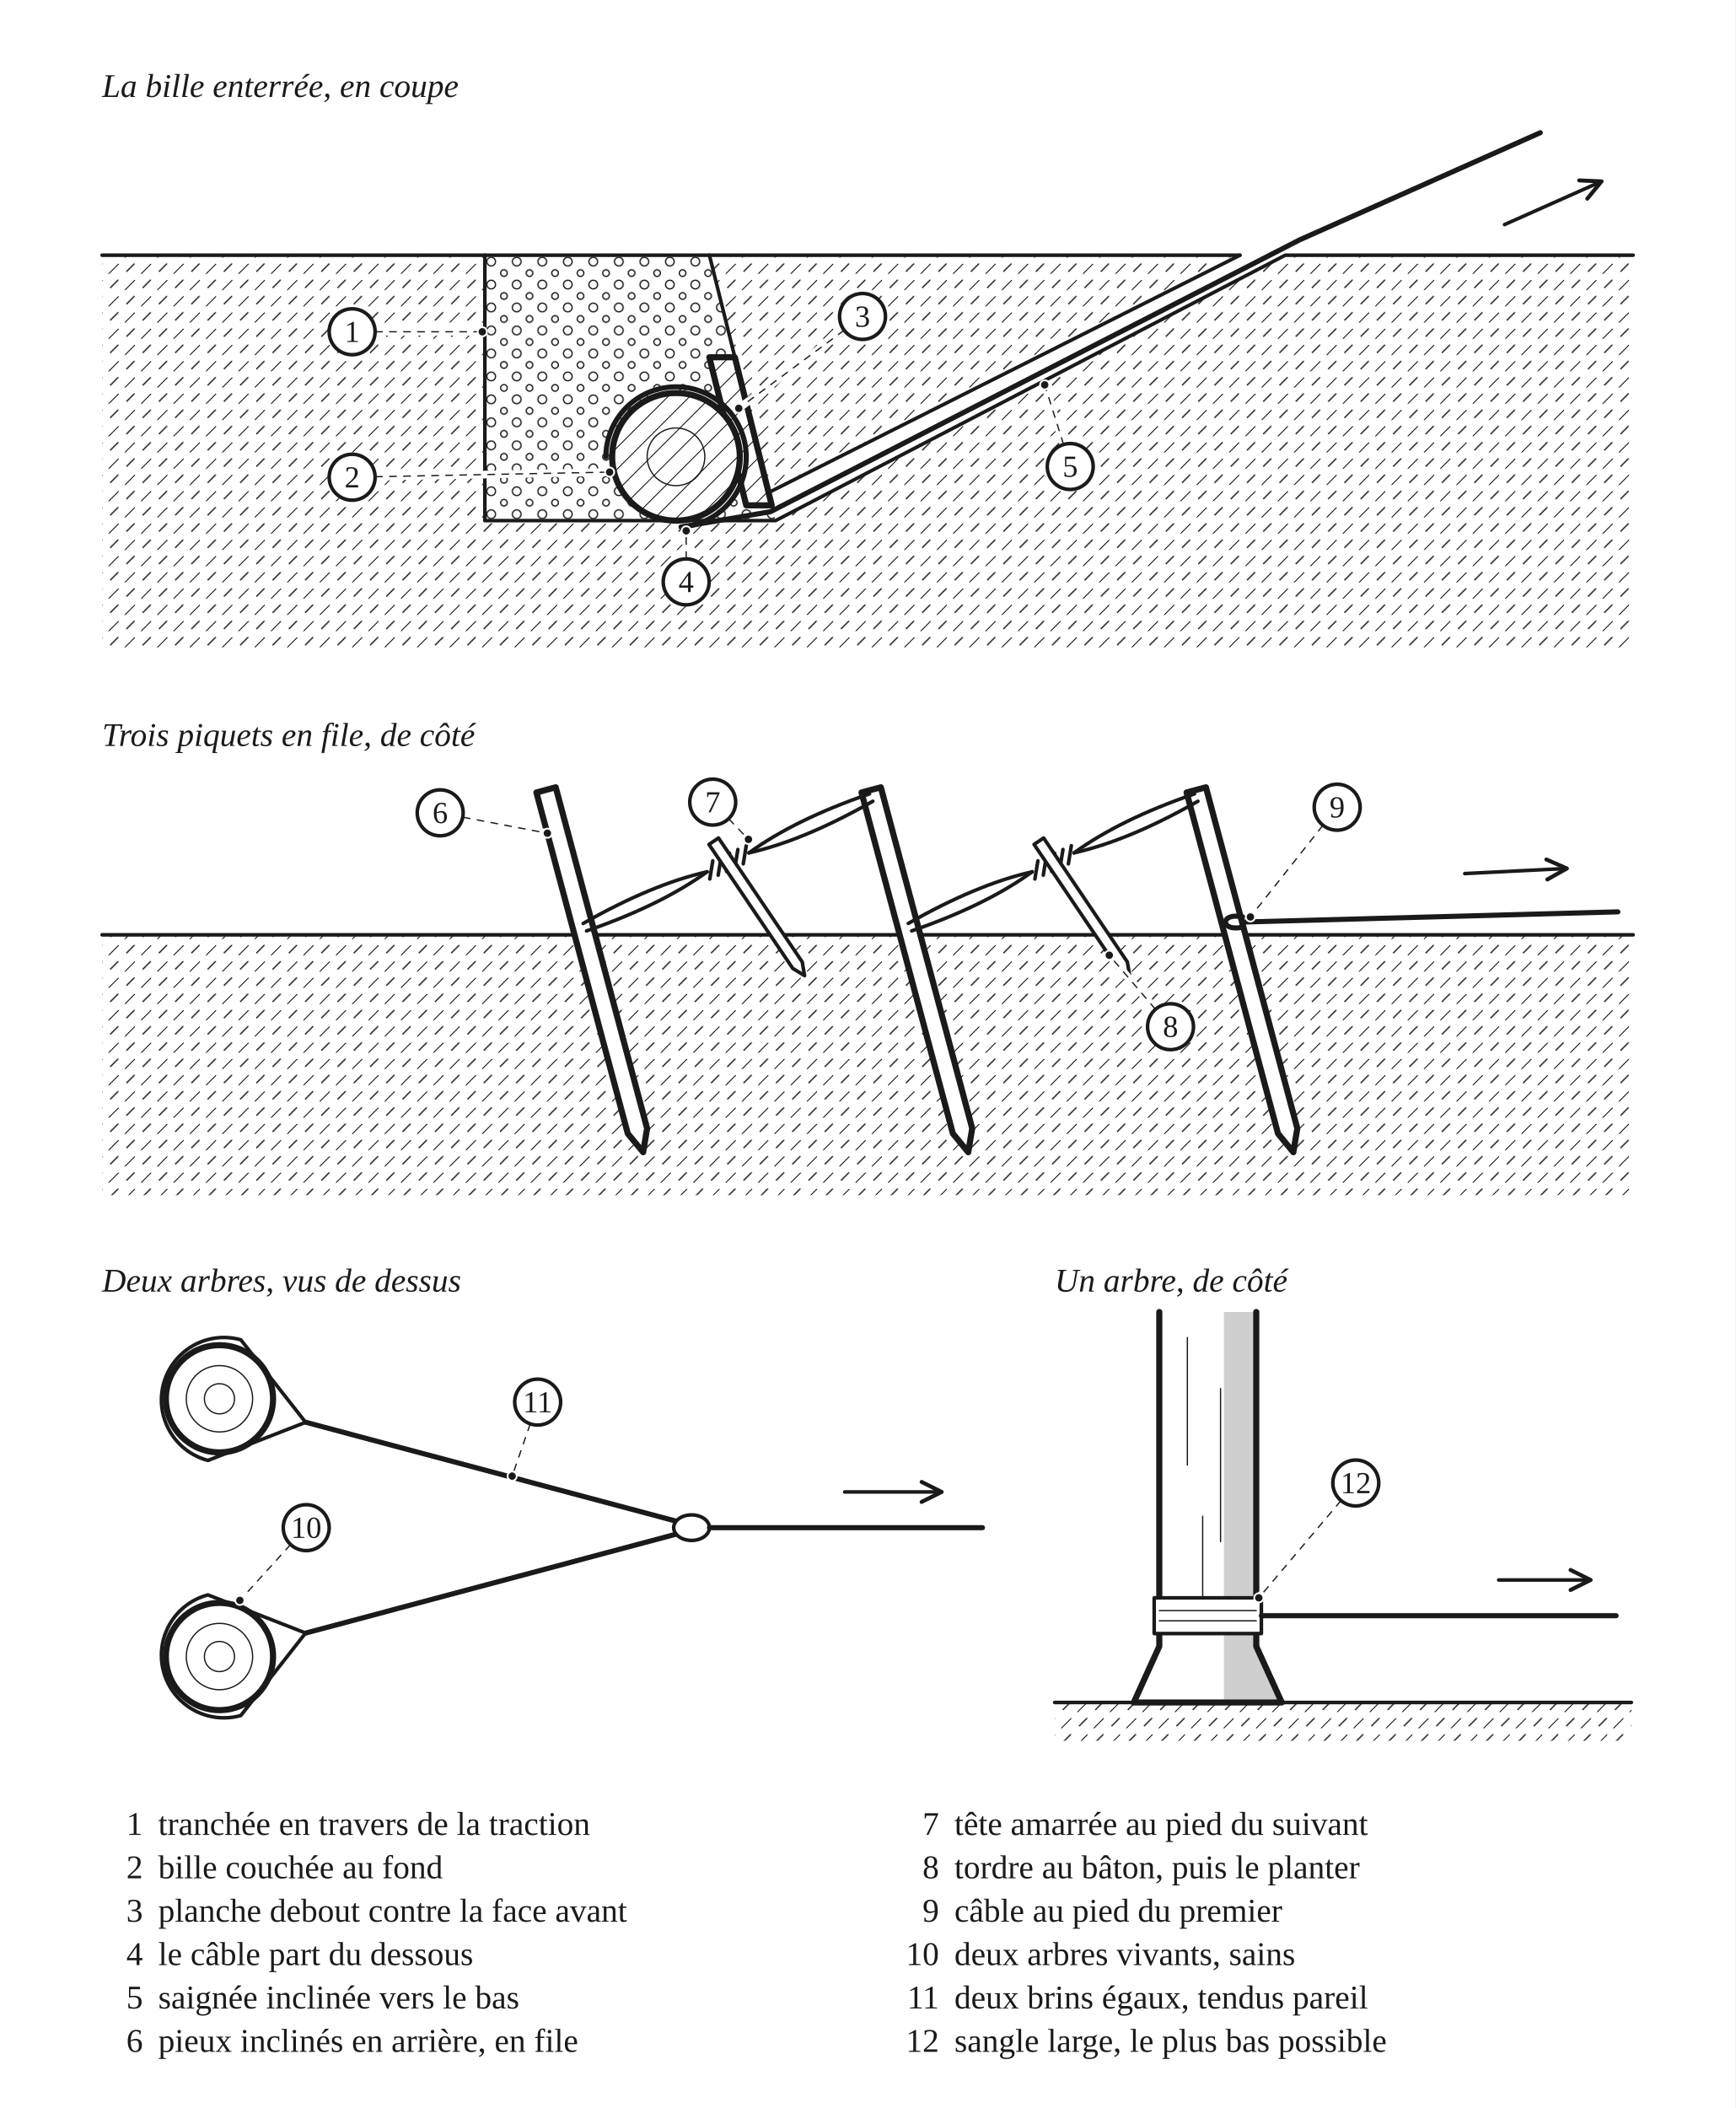
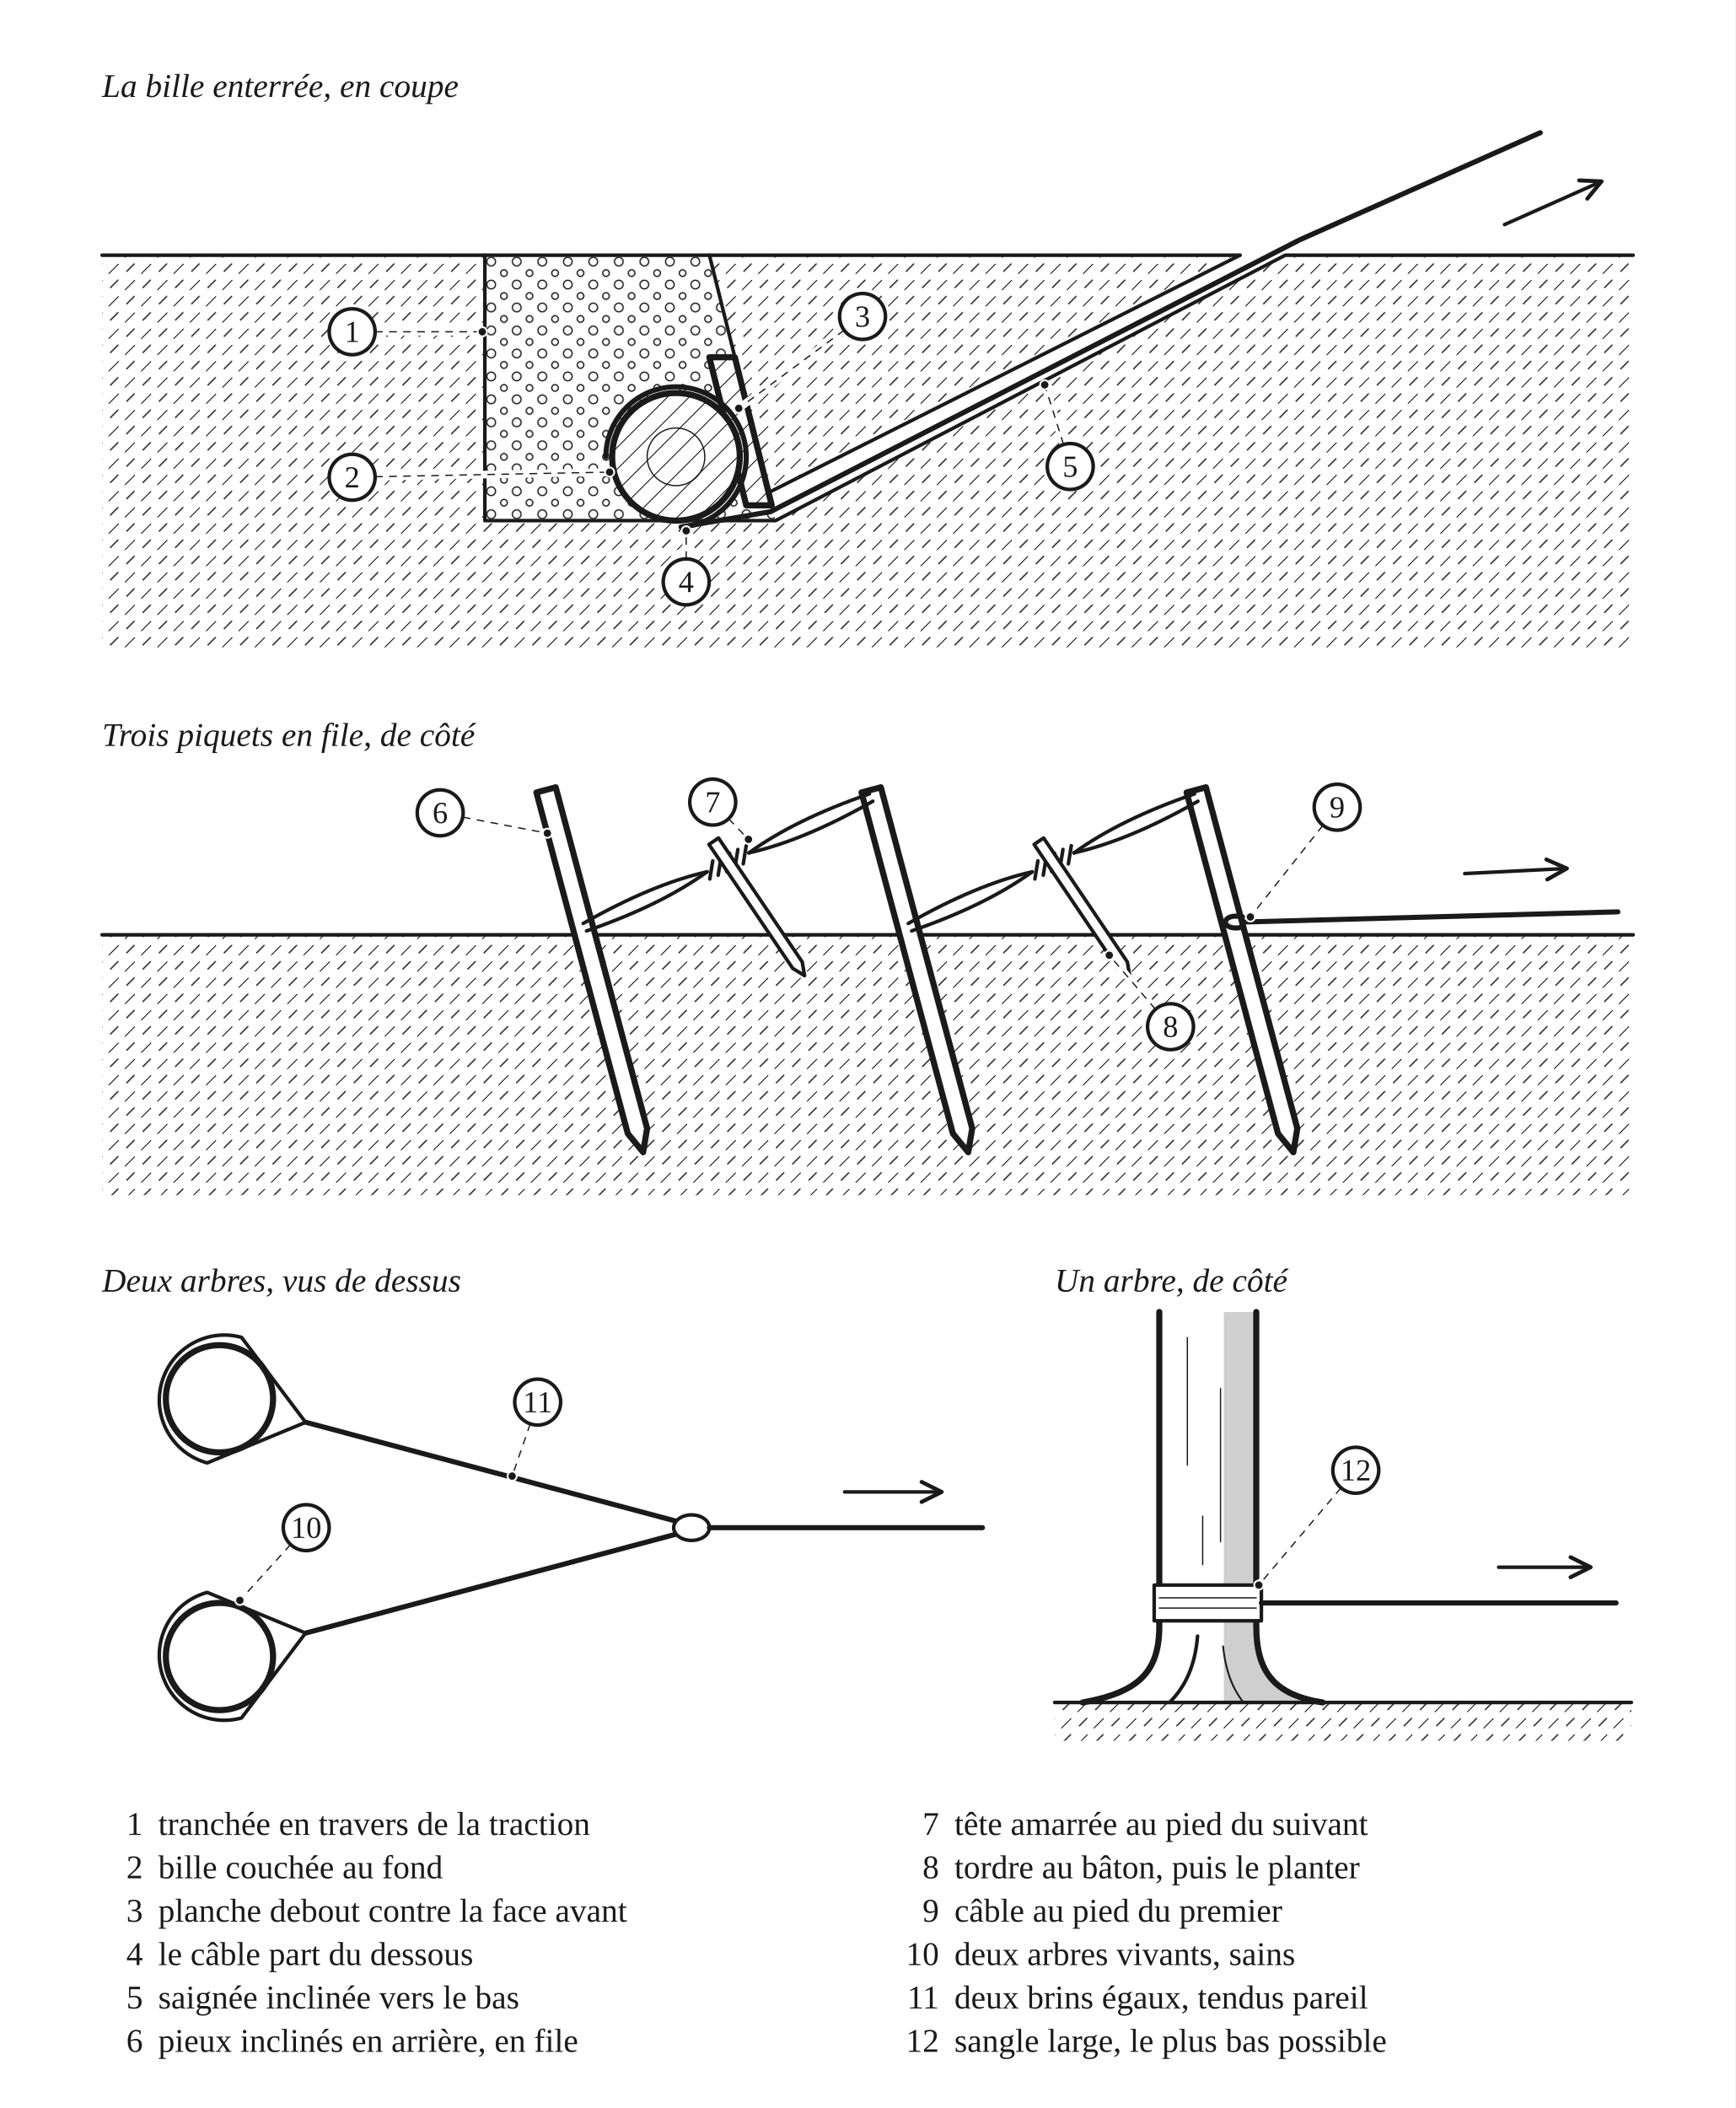
<svg xmlns="http://www.w3.org/2000/svg" width="680" height="826" viewBox="0 0 680 826" role="img">
  <defs>
    <pattern id="h-bois" width="6" height="6" patternUnits="userSpaceOnUse" patternTransform="rotate(45)">
      <line x1="0" y1="0" x2="0" y2="6" stroke="#1A1A1A" stroke-width="0.7" />
    </pattern>
    <pattern id="h-terre" width="9" height="9" patternUnits="userSpaceOnUse" patternTransform="rotate(45)">
      <line x1="0" y1="0" x2="0" y2="5.5" stroke="#1A1A1A" stroke-width="0.7" />
      <line x1="4.5" y1="4.5" x2="4.5" y2="9" stroke="#1A1A1A" stroke-width="0.5" />
    </pattern>
    <pattern id="h-gravier" width="10" height="9" patternUnits="userSpaceOnUse">
      <circle cx="2.5" cy="2.5" r="1.7" fill="none" stroke="#1A1A1A" stroke-width="0.5" />
      <circle cx="7.5" cy="7" r="1.3" fill="none" stroke="#1A1A1A" stroke-width="0.5" />
    </pattern>
    <marker id="fl" viewBox="0 0 10 10" refX="9" refY="5" markerWidth="7" markerHeight="7" orient="auto-start-reverse">
      <path d="M1 1 L9 5 L1 9" fill="none" stroke="#1A1A1A" stroke-width="1.6" stroke-linecap="round" stroke-linejoin="round" />
    </marker>
  </defs>
  <rect x="0" y="0" width="680" height="826" fill="#FFFFFF" />
  <text x="40" y="38" font-family="Georgia, 'Times New Roman', serif" font-size="13" font-style="italic" fill="#1A1A1A">La bille enterrée, en coupe</text>
  <g transform="translate(40 46)" data-vue="bille">
    <path d="M 0 54 L 150 54 L 150 158 L 263.93 158 L 463.64 54 L 600 54 L 600 209 L 0 209 Z" fill="url(#h-terre)" stroke="none" />
    <path d="M 238 54 L 261.19 147 L 445.92 54 Z" fill="url(#h-terre)" stroke="none" />
    <path d="M 150 54 L 238 54 L 263.93 158 L 150 158 Z" fill="url(#h-gravier)" stroke="none" />
    <path d="M 261.19 147 L 263.93 158 L 463.64 54 L 445.92 54 Z" fill="#FFFFFF" stroke="none" />
    <path d="M 0 54 L 150 54 L 150 158 L 263.93 158 L 463.64 54 L 600 54" fill="none" stroke="#1A1A1A" stroke-width="1.4" stroke-linejoin="round" stroke-linecap="round" />
    <path d="M 238 54 L 261.19 147 L 445.92 54" fill="none" stroke="#1A1A1A" stroke-width="1.4" stroke-linejoin="round" stroke-linecap="round" />
    <line x1="150" y1="54" x2="445.9" y2="54" fill="none" stroke="#1A1A1A" stroke-width="1.4" stroke-linejoin="round" stroke-linecap="round" />
    <path d="M 237.97 94 L 247.97 94 L 262.43 152 L 252.43 152 Z" fill="#FFFFFF" stroke="none" />
    <path d="M 237.97 94 L 247.97 94 L 262.43 152 L 252.43 152 Z" fill="url(#h-bois)" stroke="#1A1A1A" stroke-width="2.4" stroke-linejoin="round" />
    <circle cx="224.9" cy="133" r="25" fill="#FFFFFF" stroke="none" />
    <circle cx="224.9" cy="133" r="25" fill="url(#h-bois)" stroke="#1A1A1A" stroke-width="2.4" stroke-linejoin="round" />
    <circle cx="224.9" cy="133" r="11.3" fill="none" stroke="#1A1A1A" stroke-width="0.5" stroke-linejoin="round" stroke-linecap="round" />
    <path d="M 197.43 133 A 27.5 27.5 0 1 1 226.93 160.5" fill="none" stroke="#1A1A1A" stroke-width="2" stroke-linecap="round" stroke-linejoin="round" />
    <path d="M 226.93 160.5 L 261.93 154.5 L 469.26 48 L 563.59 6" fill="none" stroke="#1A1A1A" stroke-width="2" stroke-linecap="round" stroke-linejoin="round" />
    <path d="M 549.59 42 L 587.59 25.08" fill="none" stroke="#1A1A1A" stroke-width="1.4" stroke-linejoin="round" stroke-linecap="round" marker-end="url(#fl)" />
  </g>
  <text x="40" y="292.3" font-family="Georgia, 'Times New Roman', serif" font-size="13" font-style="italic" fill="#1A1A1A">Trois piquets en file, de côté</text>
  <g transform="translate(40 300.3)" data-vue="piquets">
    <rect x="0" y="66" width="600" height="102" fill="url(#h-terre)" stroke="none" />
    <line x1="0" y1="66" x2="600" y2="66" fill="none" stroke="#1A1A1A" stroke-width="1.4" stroke-linejoin="round" stroke-linecap="round" />
    <path d="M 460.81 143.88 L 466.83 151.19 L 468.38 141.85 L 432.57 8.19 L 425 10.22 Z" fill="#FFFFFF" stroke="#1A1A1A" stroke-width="2.4" stroke-linejoin="round" stroke-linecap="round" />
    <path d="M 333.41 143.88 L 339.43 151.19 L 340.98 141.85 L 305.17 8.19 L 297.6 10.22 Z" fill="#FFFFFF" stroke="#1A1A1A" stroke-width="2.4" stroke-linejoin="round" stroke-linecap="round" />
    <path d="M 206.01 143.88 L 212.03 151.19 L 213.58 141.85 L 177.77 8.19 L 170.2 10.22 Z" fill="#FFFFFF" stroke="#1A1A1A" stroke-width="2.4" stroke-linejoin="round" stroke-linecap="round" />
    <path d="M 429.44 13.66 Q 402.58 28.98 380.89 33.89 M 364.49 41.31 Q 346.49 54.38 317.26 64.46" fill="none" stroke="#1A1A1A" stroke-width="1.4" stroke-linejoin="round" stroke-linecap="round" />
    <path d="M 428.12 10.75 Q 398.89 20.82 380.89 33.89 M 364.49 41.31 Q 342.8 46.22 315.94 61.54" fill="none" stroke="#1A1A1A" stroke-width="1.4" stroke-linejoin="round" stroke-linecap="round" />
    <path d="M 379.83 31.07 L 378.67 38.19" fill="none" stroke="#1A1A1A" stroke-width="1.4" stroke-linejoin="round" stroke-linecap="round" />
    <path d="M 376.55 32.56 L 375.39 39.67" fill="none" stroke="#1A1A1A" stroke-width="1.4" stroke-linejoin="round" stroke-linecap="round" />
    <path d="M 373.28 34.04 L 372.11 41.16" fill="none" stroke="#1A1A1A" stroke-width="1.4" stroke-linejoin="round" stroke-linecap="round" />
    <path d="M 370 35.53 L 368.83 42.64" fill="none" stroke="#1A1A1A" stroke-width="1.4" stroke-linejoin="round" stroke-linecap="round" />
    <path d="M 366.72 37.01 L 365.55 44.13" fill="none" stroke="#1A1A1A" stroke-width="1.4" stroke-linejoin="round" stroke-linecap="round" />
    <path d="M 398.06 79.16 L 402.69 82 L 401.78 76.64 L 368.96 28.06 L 365.23 30.58 Z" fill="#FFFFFF" stroke="#1A1A1A" stroke-width="1.4" stroke-linejoin="round" stroke-linecap="round" />
    <path d="M 302.04 13.66 Q 275.18 28.98 253.49 33.89 M 237.09 41.31 Q 219.09 54.38 189.86 64.46" fill="none" stroke="#1A1A1A" stroke-width="1.4" stroke-linejoin="round" stroke-linecap="round" />
    <path d="M 300.72 10.75 Q 271.49 20.82 253.49 33.89 M 237.09 41.31 Q 215.4 46.22 188.54 61.54" fill="none" stroke="#1A1A1A" stroke-width="1.4" stroke-linejoin="round" stroke-linecap="round" />
    <path d="M 252.43 31.07 L 251.27 38.19" fill="none" stroke="#1A1A1A" stroke-width="1.4" stroke-linejoin="round" stroke-linecap="round" />
    <path d="M 249.15 32.56 L 247.99 39.67" fill="none" stroke="#1A1A1A" stroke-width="1.4" stroke-linejoin="round" stroke-linecap="round" />
    <path d="M 245.88 34.04 L 244.71 41.16" fill="none" stroke="#1A1A1A" stroke-width="1.4" stroke-linejoin="round" stroke-linecap="round" />
    <path d="M 242.6 35.53 L 241.43 42.64" fill="none" stroke="#1A1A1A" stroke-width="1.4" stroke-linejoin="round" stroke-linecap="round" />
    <path d="M 239.32 37.01 L 238.15 44.13" fill="none" stroke="#1A1A1A" stroke-width="1.4" stroke-linejoin="round" stroke-linecap="round" />
    <path d="M 270.66 79.16 L 275.29 82 L 274.38 76.64 L 241.56 28.06 L 237.83 30.58 Z" fill="#FFFFFF" stroke="#1A1A1A" stroke-width="1.4" stroke-linejoin="round" stroke-linecap="round" />
    <path d="M 447 59 C 438 57 438 65 447 63" fill="none" stroke="#1A1A1A" stroke-width="2" stroke-linecap="round" stroke-linejoin="round" />
    <path d="M 447 61 L 594 57" fill="none" stroke="#1A1A1A" stroke-width="2" stroke-linecap="round" stroke-linejoin="round" />
    <path d="M 534 42 L 574 40" fill="none" stroke="#1A1A1A" stroke-width="1.4" stroke-linejoin="round" stroke-linecap="round" marker-end="url(#fl)" />
  </g>
  <text x="40" y="506.1" font-family="Georgia, 'Times New Roman', serif" font-size="13" font-style="italic" fill="#1A1A1A">Deux arbres, vus de dessus</text>
  <g transform="translate(40 514.1)" data-vue="bride">
    <circle cx="46" cy="34" r="21" fill="#FFFFFF" stroke="#1A1A1A" stroke-width="2.4" stroke-linejoin="round" stroke-linecap="round" />
-     <circle cx="46" cy="34" r="13" fill="none" stroke="#1A1A1A" stroke-width="0.5" stroke-linejoin="round" stroke-linecap="round" />
-     <circle cx="46" cy="34" r="5.9" fill="none" stroke="#1A1A1A" stroke-width="0.5" stroke-linejoin="round" stroke-linecap="round" />
    <circle cx="46" cy="135" r="21" fill="#FFFFFF" stroke="#1A1A1A" stroke-width="2.4" stroke-linejoin="round" stroke-linecap="round" />
-     <circle cx="46" cy="135" r="13" fill="none" stroke="#1A1A1A" stroke-width="0.5" stroke-linejoin="round" stroke-linecap="round" />
-     <circle cx="46" cy="135" r="5.9" fill="none" stroke="#1A1A1A" stroke-width="0.5" stroke-linejoin="round" stroke-linecap="round" />
-     <path d="M 79.76 43.22 L 41.48 58.16 A 24.5 24.5 0 1 1 54.38 10.89 L 79.76 43.22" fill="none" stroke="#1A1A1A" stroke-width="1.4" stroke-linejoin="round" stroke-linecap="round" />
-     <path d="M 79.76 125.78 L 54.38 158.11 A 24.5 24.5 0 1 1 41.48 110.84 L 79.76 125.78" fill="none" stroke="#1A1A1A" stroke-width="1.4" stroke-linejoin="round" stroke-linecap="round" />
+     <path d="M 79.76 43.22 L 41.21 59.13 A 25.5 25.5 0 1 1 54.64 9.93 L 79.76 43.22" fill="none" stroke="#1A1A1A" stroke-width="1.4" stroke-linejoin="round" stroke-linecap="round" />
+     <path d="M 79.76 125.78 L 54.64 159.07 A 25.5 25.5 0 1 1 41.21 109.87 L 79.76 125.78" fill="none" stroke="#1A1A1A" stroke-width="1.4" stroke-linejoin="round" stroke-linecap="round" />
    <line x1="79.8" y1="43.2" x2="227" y2="82.5" fill="none" stroke="#1A1A1A" stroke-width="2" stroke-linecap="round" stroke-linejoin="round" />
    <line x1="79.8" y1="125.8" x2="227" y2="86.5" fill="none" stroke="#1A1A1A" stroke-width="2" stroke-linecap="round" stroke-linejoin="round" />
    <ellipse cx="231" cy="84.5" rx="7" ry="5" fill="#FFFFFF" stroke="#1A1A1A" stroke-width="1.4" stroke-linejoin="round" stroke-linecap="round" />
    <line x1="238" y1="84.5" x2="345" y2="84.5" fill="none" stroke="#1A1A1A" stroke-width="2" stroke-linecap="round" stroke-linejoin="round" />
    <path d="M 291 70.5 L 329 70.5" fill="none" stroke="#1A1A1A" stroke-width="1.4" stroke-linejoin="round" stroke-linecap="round" marker-end="url(#fl)" />
  </g>
  <text x="413.3" y="506.1" font-family="Georgia, 'Times New Roman', serif" font-size="13" font-style="italic" fill="#1A1A1A">Un arbre, de côté</text>
  <g transform="translate(413.3 514.1)" data-vue="arbre">
    <rect x="0" y="153" width="226" height="15" fill="url(#h-terre)" stroke="none" />
-     <path d="M 41 0 L 41 131 L 31 153 L 89 153 L 79 131 L 79 0 Z" fill="#FFFFFF" stroke="none" />
-     <path d="M 66.33 0 L 79 0 L 79 131 L 89 153 L 66.33 153 Z" fill="#CFCFCF" stroke="none" />
-     <path d="M 41 0 L 41 131 L 31 153 L 89 153 L 79 131 L 79 0" fill="none" stroke="#1A1A1A" stroke-width="2.4" stroke-linejoin="round" stroke-linecap="round" />
+     <path d="M 41 0 L 41 123 C 41 141 33 149 11 153 L 105 153 C 86 150 79 141 79 123 L 79 0 Z" fill="#FFFFFF" stroke="none" />
+     <clipPath id="arbre-109-42">
+       <path d="M 41 0 L 41 123 C 41 141 33 149 11 153 L 105 153 C 86 150 79 141 79 123 L 79 0 Z" fill="none" stroke="none" />
+     </clipPath>
+     <g clip-path="url(#arbre-109-42)">
+       <rect x="66.3" y="0" width="42.7" height="153" fill="#CFCFCF" stroke="none" />
+     </g>
+     <path d="M 41 0 L 41 123 C 41 141 33 149 11 153" fill="none" stroke="#1A1A1A" stroke-width="2.4" stroke-linejoin="round" stroke-linecap="round" />
+     <path d="M 79 0 L 79 123 C 79 141 86 150 105 153" fill="none" stroke="#1A1A1A" stroke-width="2.4" stroke-linejoin="round" stroke-linecap="round" />
+     <path d="M 56 127 C 55 139 51 147 45 153" fill="none" stroke="#1A1A1A" stroke-width="1.4" stroke-linejoin="round" stroke-linecap="round" />
+     <path d="M 66 131 C 67 141 70 148 74 153" fill="none" stroke="#1A1A1A" stroke-width="0.7" stroke-linejoin="round" stroke-linecap="round" />
    <line x1="52" y1="10" x2="52" y2="60" fill="none" stroke="#1A1A1A" stroke-width="0.5" stroke-linejoin="round" stroke-linecap="round" />
    <line x1="65" y1="30" x2="65" y2="90" fill="none" stroke="#1A1A1A" stroke-width="0.5" stroke-linejoin="round" stroke-linecap="round" />
-     <line x1="58" y1="80" x2="58" y2="113" fill="none" stroke="#1A1A1A" stroke-width="0.5" stroke-linejoin="round" stroke-linecap="round" />
+     <line x1="58" y1="80" x2="58" y2="99" fill="none" stroke="#1A1A1A" stroke-width="0.5" stroke-linejoin="round" stroke-linecap="round" />
    <line x1="0" y1="153" x2="226" y2="153" fill="none" stroke="#1A1A1A" stroke-width="1.4" stroke-linejoin="round" stroke-linecap="round" />
-     <rect x="39" y="112" width="42" height="14" fill="#FFFFFF" stroke="#1A1A1A" stroke-width="1.4" stroke-linejoin="round" stroke-linecap="round" />
-     <line x1="41" y1="117" x2="79" y2="117" fill="none" stroke="#1A1A1A" stroke-width="0.5" stroke-linejoin="round" stroke-linecap="round" />
-     <line x1="41" y1="121" x2="79" y2="121" fill="none" stroke="#1A1A1A" stroke-width="0.5" stroke-linejoin="round" stroke-linecap="round" />
-     <line x1="81" y1="119" x2="220" y2="119" fill="none" stroke="#1A1A1A" stroke-width="2" stroke-linecap="round" stroke-linejoin="round" />
-     <path d="M 174 105 L 210 105" fill="none" stroke="#1A1A1A" stroke-width="1.4" stroke-linejoin="round" stroke-linecap="round" marker-end="url(#fl)" />
+     <rect x="39" y="107" width="42" height="14" fill="#FFFFFF" stroke="#1A1A1A" stroke-width="1.4" stroke-linejoin="round" stroke-linecap="round" />
+     <line x1="41" y1="112" x2="79" y2="112" fill="none" stroke="#1A1A1A" stroke-width="0.5" stroke-linejoin="round" stroke-linecap="round" />
+     <line x1="41" y1="116" x2="79" y2="116" fill="none" stroke="#1A1A1A" stroke-width="0.5" stroke-linejoin="round" stroke-linecap="round" />
+     <line x1="81" y1="114" x2="220" y2="114" fill="none" stroke="#1A1A1A" stroke-width="2" stroke-linecap="round" stroke-linejoin="round" />
+     <path d="M 174 100 L 210 100" fill="none" stroke="#1A1A1A" stroke-width="1.4" stroke-linejoin="round" stroke-linecap="round" marker-end="url(#fl)" />
  </g>
  <line x1="147" y1="130" x2="189" y2="130" fill="none" stroke="#FFFFFF" stroke-width="3" stroke-linecap="round" />
  <line x1="147" y1="130" x2="189" y2="130" fill="none" stroke="#1A1A1A" stroke-width="0.5" stroke-dasharray="3 2.5" />
  <circle cx="189" cy="130" r="1.8" fill="#1A1A1A" stroke="#FFFFFF" stroke-width="0.7" />
  <circle cx="138" cy="130" r="9" fill="#FFFFFF" stroke="#1A1A1A" stroke-width="1.4" data-vue="bille" />
  <text x="138" y="134" text-anchor="middle" font-family="Georgia, 'Times New Roman', serif" font-size="12" fill="#1A1A1A">1</text>
  <line x1="147" y1="186.8" x2="238.9" y2="185" fill="none" stroke="#FFFFFF" stroke-width="3" stroke-linecap="round" />
  <line x1="147" y1="186.8" x2="238.9" y2="185" fill="none" stroke="#1A1A1A" stroke-width="0.5" stroke-dasharray="3 2.5" />
  <circle cx="238.9" cy="185" r="1.8" fill="#1A1A1A" stroke="#FFFFFF" stroke-width="0.7" />
  <circle cx="138" cy="187" r="9" fill="#FFFFFF" stroke="#1A1A1A" stroke-width="1.4" data-vue="bille" />
  <text x="138" y="191" text-anchor="middle" font-family="Georgia, 'Times New Roman', serif" font-size="12" fill="#1A1A1A">2</text>
  <line x1="330.8" y1="129.4" x2="289.5" y2="160" fill="none" stroke="#FFFFFF" stroke-width="3" stroke-linecap="round" />
  <line x1="330.8" y1="129.4" x2="289.5" y2="160" fill="none" stroke="#1A1A1A" stroke-width="0.5" stroke-dasharray="3 2.5" />
  <circle cx="289.5" cy="160" r="1.8" fill="#1A1A1A" stroke="#FFFFFF" stroke-width="0.7" />
  <circle cx="338" cy="124" r="9" fill="#FFFFFF" stroke="#1A1A1A" stroke-width="1.4" data-vue="bille" />
  <text x="338" y="128" text-anchor="middle" font-family="Georgia, 'Times New Roman', serif" font-size="12" fill="#1A1A1A">3</text>
  <line x1="268.9" y1="219" x2="268.9" y2="208" fill="none" stroke="#FFFFFF" stroke-width="3" stroke-linecap="round" />
  <line x1="268.9" y1="219" x2="268.9" y2="208" fill="none" stroke="#1A1A1A" stroke-width="0.5" stroke-dasharray="3 2.5" />
  <circle cx="268.9" cy="208" r="1.8" fill="#1A1A1A" stroke="#FFFFFF" stroke-width="0.7" />
  <circle cx="268.9" cy="228" r="9" fill="#FFFFFF" stroke="#1A1A1A" stroke-width="1.4" data-vue="bille" />
  <text x="268.9" y="232" text-anchor="middle" font-family="Georgia, 'Times New Roman', serif" font-size="12" fill="#1A1A1A">4</text>
  <line x1="416.8" y1="174.2" x2="409.4" y2="150.8" fill="none" stroke="#FFFFFF" stroke-width="3" stroke-linecap="round" />
  <line x1="416.8" y1="174.2" x2="409.4" y2="150.8" fill="none" stroke="#1A1A1A" stroke-width="0.5" stroke-dasharray="3 2.5" />
  <circle cx="409.4" cy="150.8" r="1.8" fill="#1A1A1A" stroke="#FFFFFF" stroke-width="0.7" />
  <circle cx="419.4" cy="182.8" r="9" fill="#FFFFFF" stroke="#1A1A1A" stroke-width="1.4" data-vue="bille" />
  <text x="419.4" y="186.8" text-anchor="middle" font-family="Georgia, 'Times New Roman', serif" font-size="12" fill="#1A1A1A">5</text>
  <line x1="181.4" y1="320.2" x2="214.5" y2="326.5" fill="none" stroke="#FFFFFF" stroke-width="3" stroke-linecap="round" />
  <line x1="181.4" y1="320.2" x2="214.5" y2="326.5" fill="none" stroke="#1A1A1A" stroke-width="0.5" stroke-dasharray="3 2.5" />
  <circle cx="214.5" cy="326.5" r="1.8" fill="#1A1A1A" stroke="#FFFFFF" stroke-width="0.7" />
  <circle cx="172.5" cy="318.5" r="9" fill="#FFFFFF" stroke="#1A1A1A" stroke-width="1.4" data-vue="piquets" />
  <text x="172.5" y="322.5" text-anchor="middle" font-family="Georgia, 'Times New Roman', serif" font-size="12" fill="#1A1A1A">6</text>
  <line x1="285.5" y1="320.8" x2="293.3" y2="328.9" fill="none" stroke="#FFFFFF" stroke-width="3" stroke-linecap="round" />
  <line x1="285.5" y1="320.8" x2="293.3" y2="328.9" fill="none" stroke="#1A1A1A" stroke-width="0.5" stroke-dasharray="3 2.5" />
  <circle cx="293.3" cy="328.9" r="1.8" fill="#1A1A1A" stroke="#FFFFFF" stroke-width="0.7" />
  <circle cx="279.3" cy="314.3" r="9" fill="#FFFFFF" stroke="#1A1A1A" stroke-width="1.4" data-vue="piquets" />
  <text x="279.3" y="318.3" text-anchor="middle" font-family="Georgia, 'Times New Roman', serif" font-size="12" fill="#1A1A1A">7</text>
  <line x1="452.8" y1="395.5" x2="434.7" y2="374.3" fill="none" stroke="#FFFFFF" stroke-width="3" stroke-linecap="round" />
  <line x1="452.8" y1="395.5" x2="434.7" y2="374.3" fill="none" stroke="#1A1A1A" stroke-width="0.5" stroke-dasharray="3 2.5" />
  <circle cx="434.7" cy="374.3" r="1.8" fill="#1A1A1A" stroke="#FFFFFF" stroke-width="0.7" />
  <circle cx="458.7" cy="402.3" r="9" fill="#FFFFFF" stroke="#1A1A1A" stroke-width="1.4" data-vue="piquets" />
  <text x="458.7" y="406.3" text-anchor="middle" font-family="Georgia, 'Times New Roman', serif" font-size="12" fill="#1A1A1A">8</text>
  <line x1="518.4" y1="323.4" x2="490" y2="359.3" fill="none" stroke="#FFFFFF" stroke-width="3" stroke-linecap="round" />
  <line x1="518.4" y1="323.4" x2="490" y2="359.3" fill="none" stroke="#1A1A1A" stroke-width="0.5" stroke-dasharray="3 2.5" />
  <circle cx="490" cy="359.3" r="1.8" fill="#1A1A1A" stroke="#FFFFFF" stroke-width="0.7" />
  <circle cx="524" cy="316.3" r="9" fill="#FFFFFF" stroke="#1A1A1A" stroke-width="1.4" data-vue="piquets" />
  <text x="524" y="320.3" text-anchor="middle" font-family="Georgia, 'Times New Roman', serif" font-size="12" fill="#1A1A1A">9</text>
  <line x1="113.9" y1="605.2" x2="94" y2="627.1" fill="none" stroke="#FFFFFF" stroke-width="3" stroke-linecap="round" />
  <line x1="113.9" y1="605.2" x2="94" y2="627.1" fill="none" stroke="#1A1A1A" stroke-width="0.5" stroke-dasharray="3 2.5" />
  <circle cx="94" cy="627.1" r="1.8" fill="#1A1A1A" stroke="#FFFFFF" stroke-width="0.7" />
  <circle cx="120" cy="598.6" r="9" fill="#FFFFFF" stroke="#1A1A1A" stroke-width="1.4" data-vue="bride" />
  <text x="120" y="602.6" text-anchor="middle" font-family="Georgia, 'Times New Roman', serif" font-size="12" fill="#1A1A1A">10</text>
  <line x1="207.8" y1="557.9" x2="200.7" y2="578.4" fill="none" stroke="#FFFFFF" stroke-width="3" stroke-linecap="round" />
  <line x1="207.8" y1="557.9" x2="200.7" y2="578.4" fill="none" stroke="#1A1A1A" stroke-width="0.5" stroke-dasharray="3 2.5" />
  <circle cx="200.7" cy="578.4" r="1.8" fill="#1A1A1A" stroke="#FFFFFF" stroke-width="0.7" />
  <circle cx="210.7" cy="549.4" r="9" fill="#FFFFFF" stroke="#1A1A1A" stroke-width="1.4" data-vue="bride" />
  <text x="210.7" y="553.4" text-anchor="middle" font-family="Georgia, 'Times New Roman', serif" font-size="12" fill="#1A1A1A">11</text>
-   <line x1="525.5" y1="588" x2="493.3" y2="626.1" fill="none" stroke="#FFFFFF" stroke-width="3" stroke-linecap="round" />
-   <line x1="525.5" y1="588" x2="493.3" y2="626.1" fill="none" stroke="#1A1A1A" stroke-width="0.5" stroke-dasharray="3 2.5" />
-   <circle cx="493.3" cy="626.1" r="1.8" fill="#1A1A1A" stroke="#FFFFFF" stroke-width="0.7" />
-   <circle cx="531.3" cy="581.1" r="9" fill="#FFFFFF" stroke="#1A1A1A" stroke-width="1.4" data-vue="arbre" />
-   <text x="531.3" y="585.1" text-anchor="middle" font-family="Georgia, 'Times New Roman', serif" font-size="12" fill="#1A1A1A">12</text>
+   <line x1="525.5" y1="583" x2="493.3" y2="621.1" fill="none" stroke="#FFFFFF" stroke-width="3" stroke-linecap="round" />
+   <line x1="525.5" y1="583" x2="493.3" y2="621.1" fill="none" stroke="#1A1A1A" stroke-width="0.5" stroke-dasharray="3 2.5" />
+   <circle cx="493.3" cy="621.1" r="1.8" fill="#1A1A1A" stroke="#FFFFFF" stroke-width="0.7" />
+   <circle cx="531.3" cy="576.1" r="9" fill="#FFFFFF" stroke="#1A1A1A" stroke-width="1.4" data-vue="arbre" />
+   <text x="531.3" y="580.1" text-anchor="middle" font-family="Georgia, 'Times New Roman', serif" font-size="12" fill="#1A1A1A">12</text>
  <text x="56" y="719" text-anchor="end" font-family="Georgia, 'Times New Roman', serif" font-size="13" fill="#1A1A1A">1</text>
  <text x="62" y="719" font-family="Georgia, 'Times New Roman', serif" font-size="13" fill="#1A1A1A">tranchée en travers de la traction</text>
  <text x="56" y="736" text-anchor="end" font-family="Georgia, 'Times New Roman', serif" font-size="13" fill="#1A1A1A">2</text>
  <text x="62" y="736" font-family="Georgia, 'Times New Roman', serif" font-size="13" fill="#1A1A1A">bille couchée au fond</text>
  <text x="56" y="753" text-anchor="end" font-family="Georgia, 'Times New Roman', serif" font-size="13" fill="#1A1A1A">3</text>
  <text x="62" y="753" font-family="Georgia, 'Times New Roman', serif" font-size="13" fill="#1A1A1A">planche debout contre la face avant</text>
  <text x="56" y="770" text-anchor="end" font-family="Georgia, 'Times New Roman', serif" font-size="13" fill="#1A1A1A">4</text>
  <text x="62" y="770" font-family="Georgia, 'Times New Roman', serif" font-size="13" fill="#1A1A1A">le câble part du dessous</text>
  <text x="56" y="787" text-anchor="end" font-family="Georgia, 'Times New Roman', serif" font-size="13" fill="#1A1A1A">5</text>
  <text x="62" y="787" font-family="Georgia, 'Times New Roman', serif" font-size="13" fill="#1A1A1A">saignée inclinée vers le bas</text>
  <text x="56" y="804" text-anchor="end" font-family="Georgia, 'Times New Roman', serif" font-size="13" fill="#1A1A1A">6</text>
  <text x="62" y="804" font-family="Georgia, 'Times New Roman', serif" font-size="13" fill="#1A1A1A">pieux inclinés en arrière, en file</text>
  <text x="368" y="719" text-anchor="end" font-family="Georgia, 'Times New Roman', serif" font-size="13" fill="#1A1A1A">7</text>
  <text x="374" y="719" font-family="Georgia, 'Times New Roman', serif" font-size="13" fill="#1A1A1A">tête amarrée au pied du suivant</text>
  <text x="368" y="736" text-anchor="end" font-family="Georgia, 'Times New Roman', serif" font-size="13" fill="#1A1A1A">8</text>
  <text x="374" y="736" font-family="Georgia, 'Times New Roman', serif" font-size="13" fill="#1A1A1A">tordre au bâton, puis le planter</text>
  <text x="368" y="753" text-anchor="end" font-family="Georgia, 'Times New Roman', serif" font-size="13" fill="#1A1A1A">9</text>
  <text x="374" y="753" font-family="Georgia, 'Times New Roman', serif" font-size="13" fill="#1A1A1A">câble au pied du premier</text>
  <text x="368" y="770" text-anchor="end" font-family="Georgia, 'Times New Roman', serif" font-size="13" fill="#1A1A1A">10</text>
  <text x="374" y="770" font-family="Georgia, 'Times New Roman', serif" font-size="13" fill="#1A1A1A">deux arbres vivants, sains</text>
  <text x="368" y="787" text-anchor="end" font-family="Georgia, 'Times New Roman', serif" font-size="13" fill="#1A1A1A">11</text>
  <text x="374" y="787" font-family="Georgia, 'Times New Roman', serif" font-size="13" fill="#1A1A1A">deux brins égaux, tendus pareil</text>
  <text x="368" y="804" text-anchor="end" font-family="Georgia, 'Times New Roman', serif" font-size="13" fill="#1A1A1A">12</text>
  <text x="374" y="804" font-family="Georgia, 'Times New Roman', serif" font-size="13" fill="#1A1A1A">sangle large, le plus bas possible</text>
</svg>
